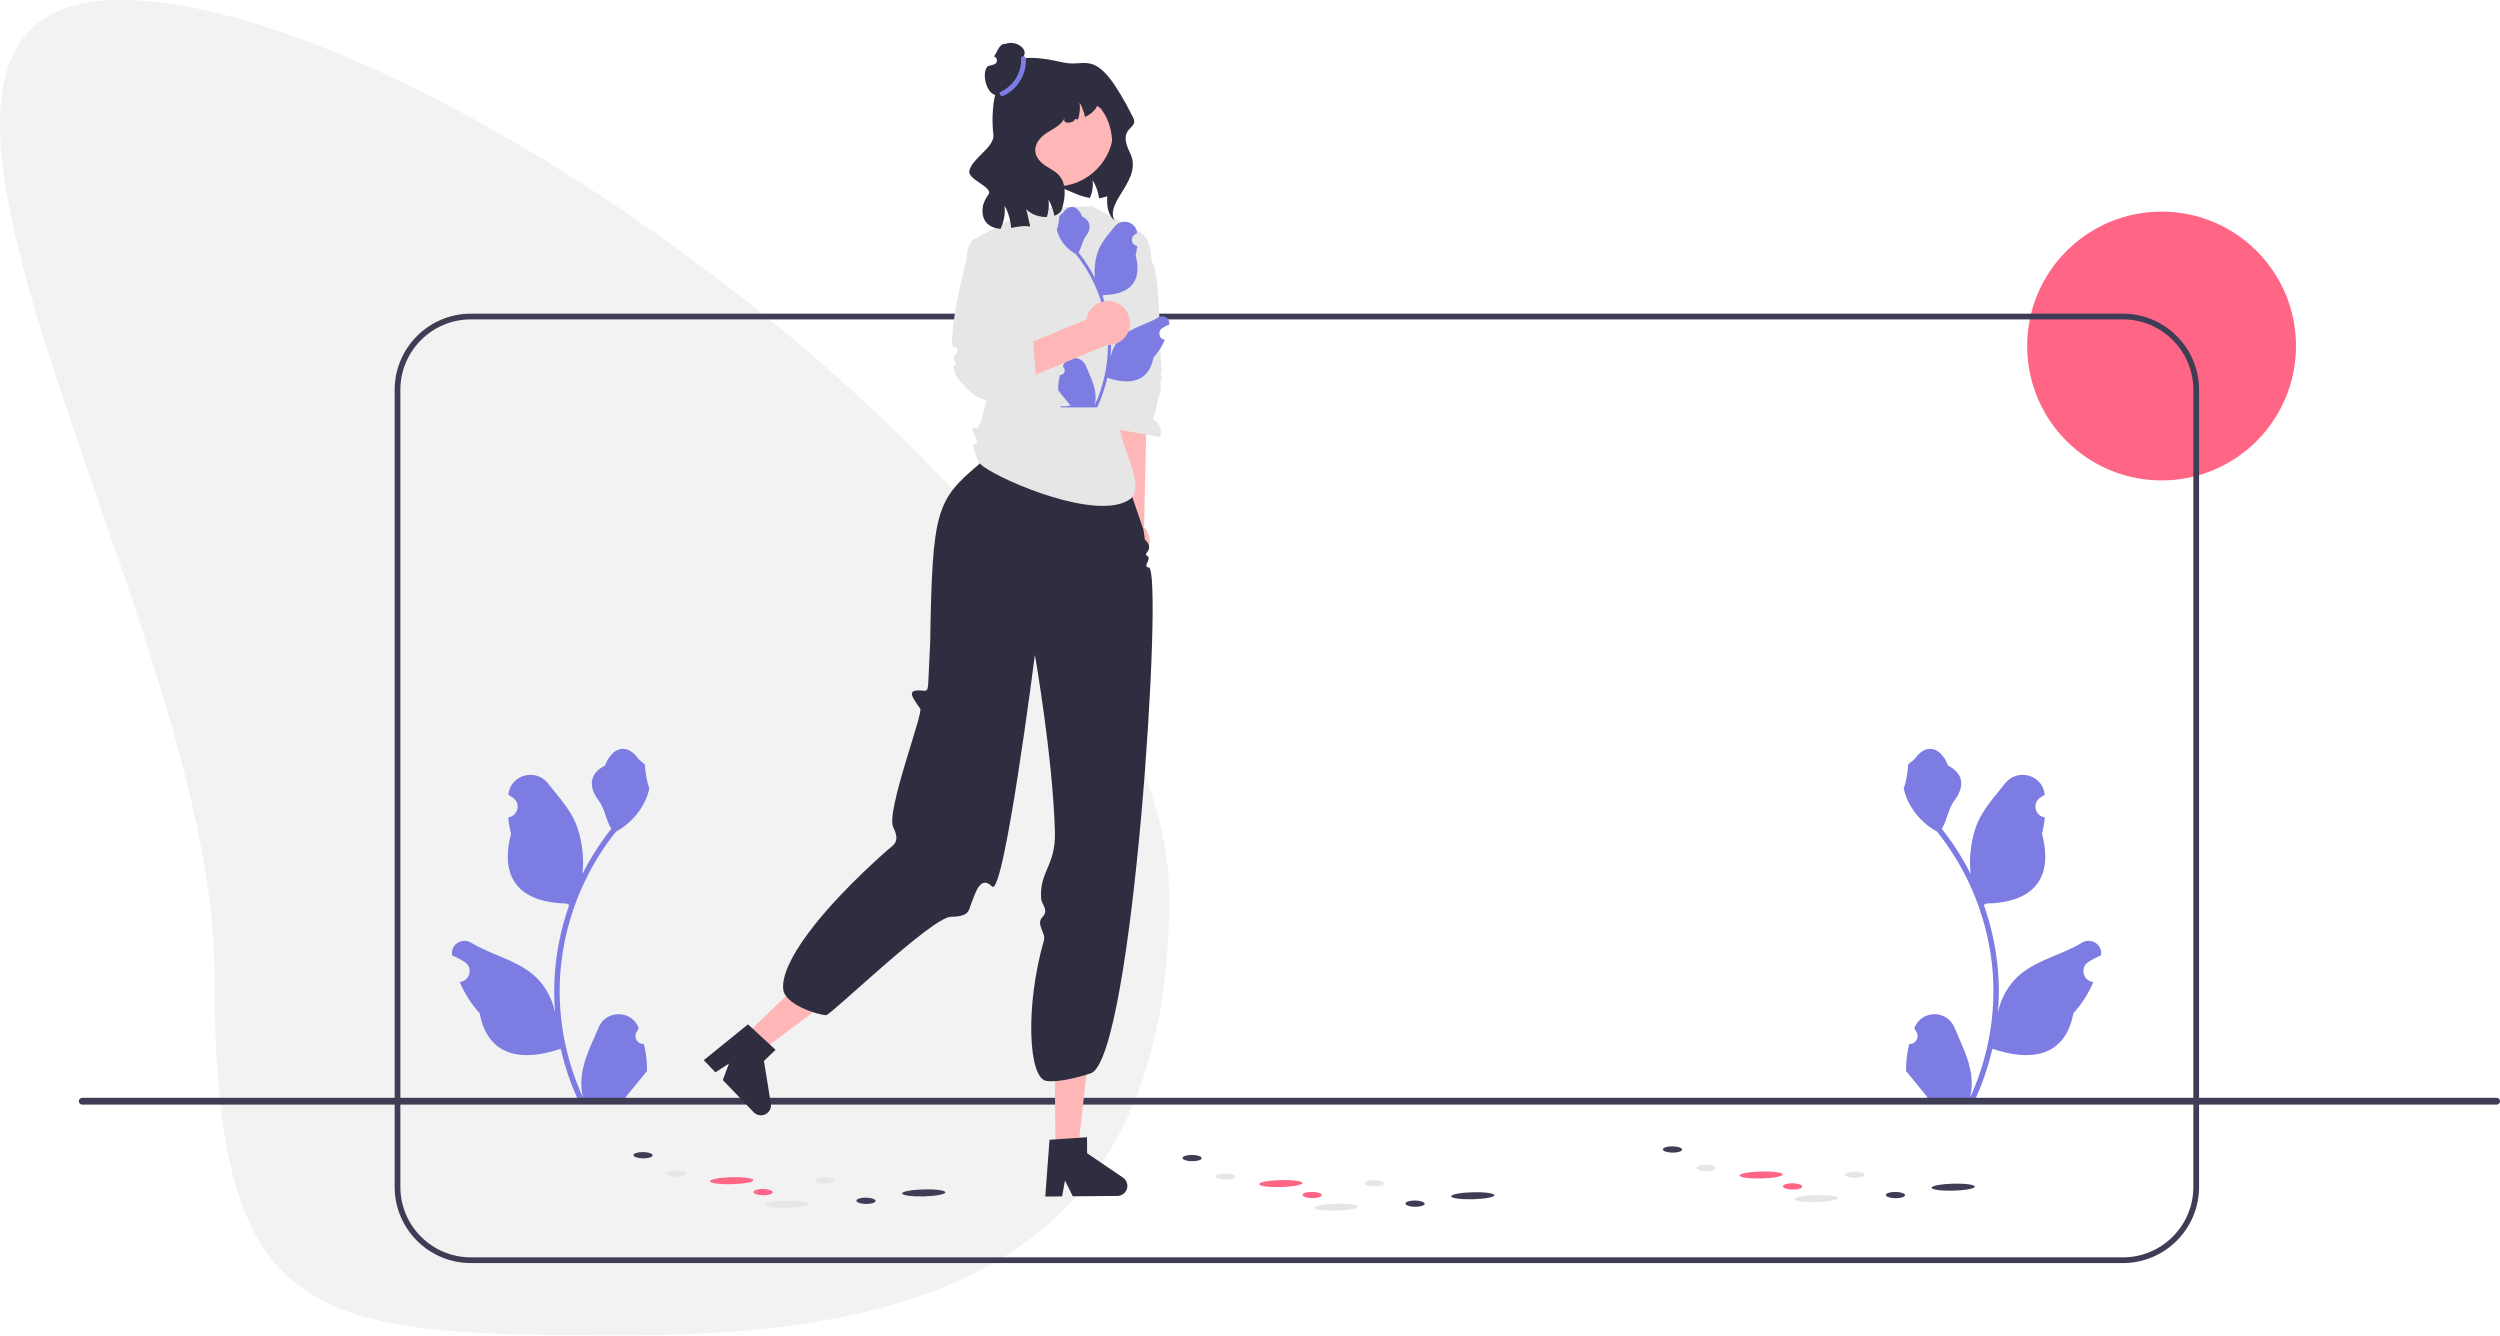
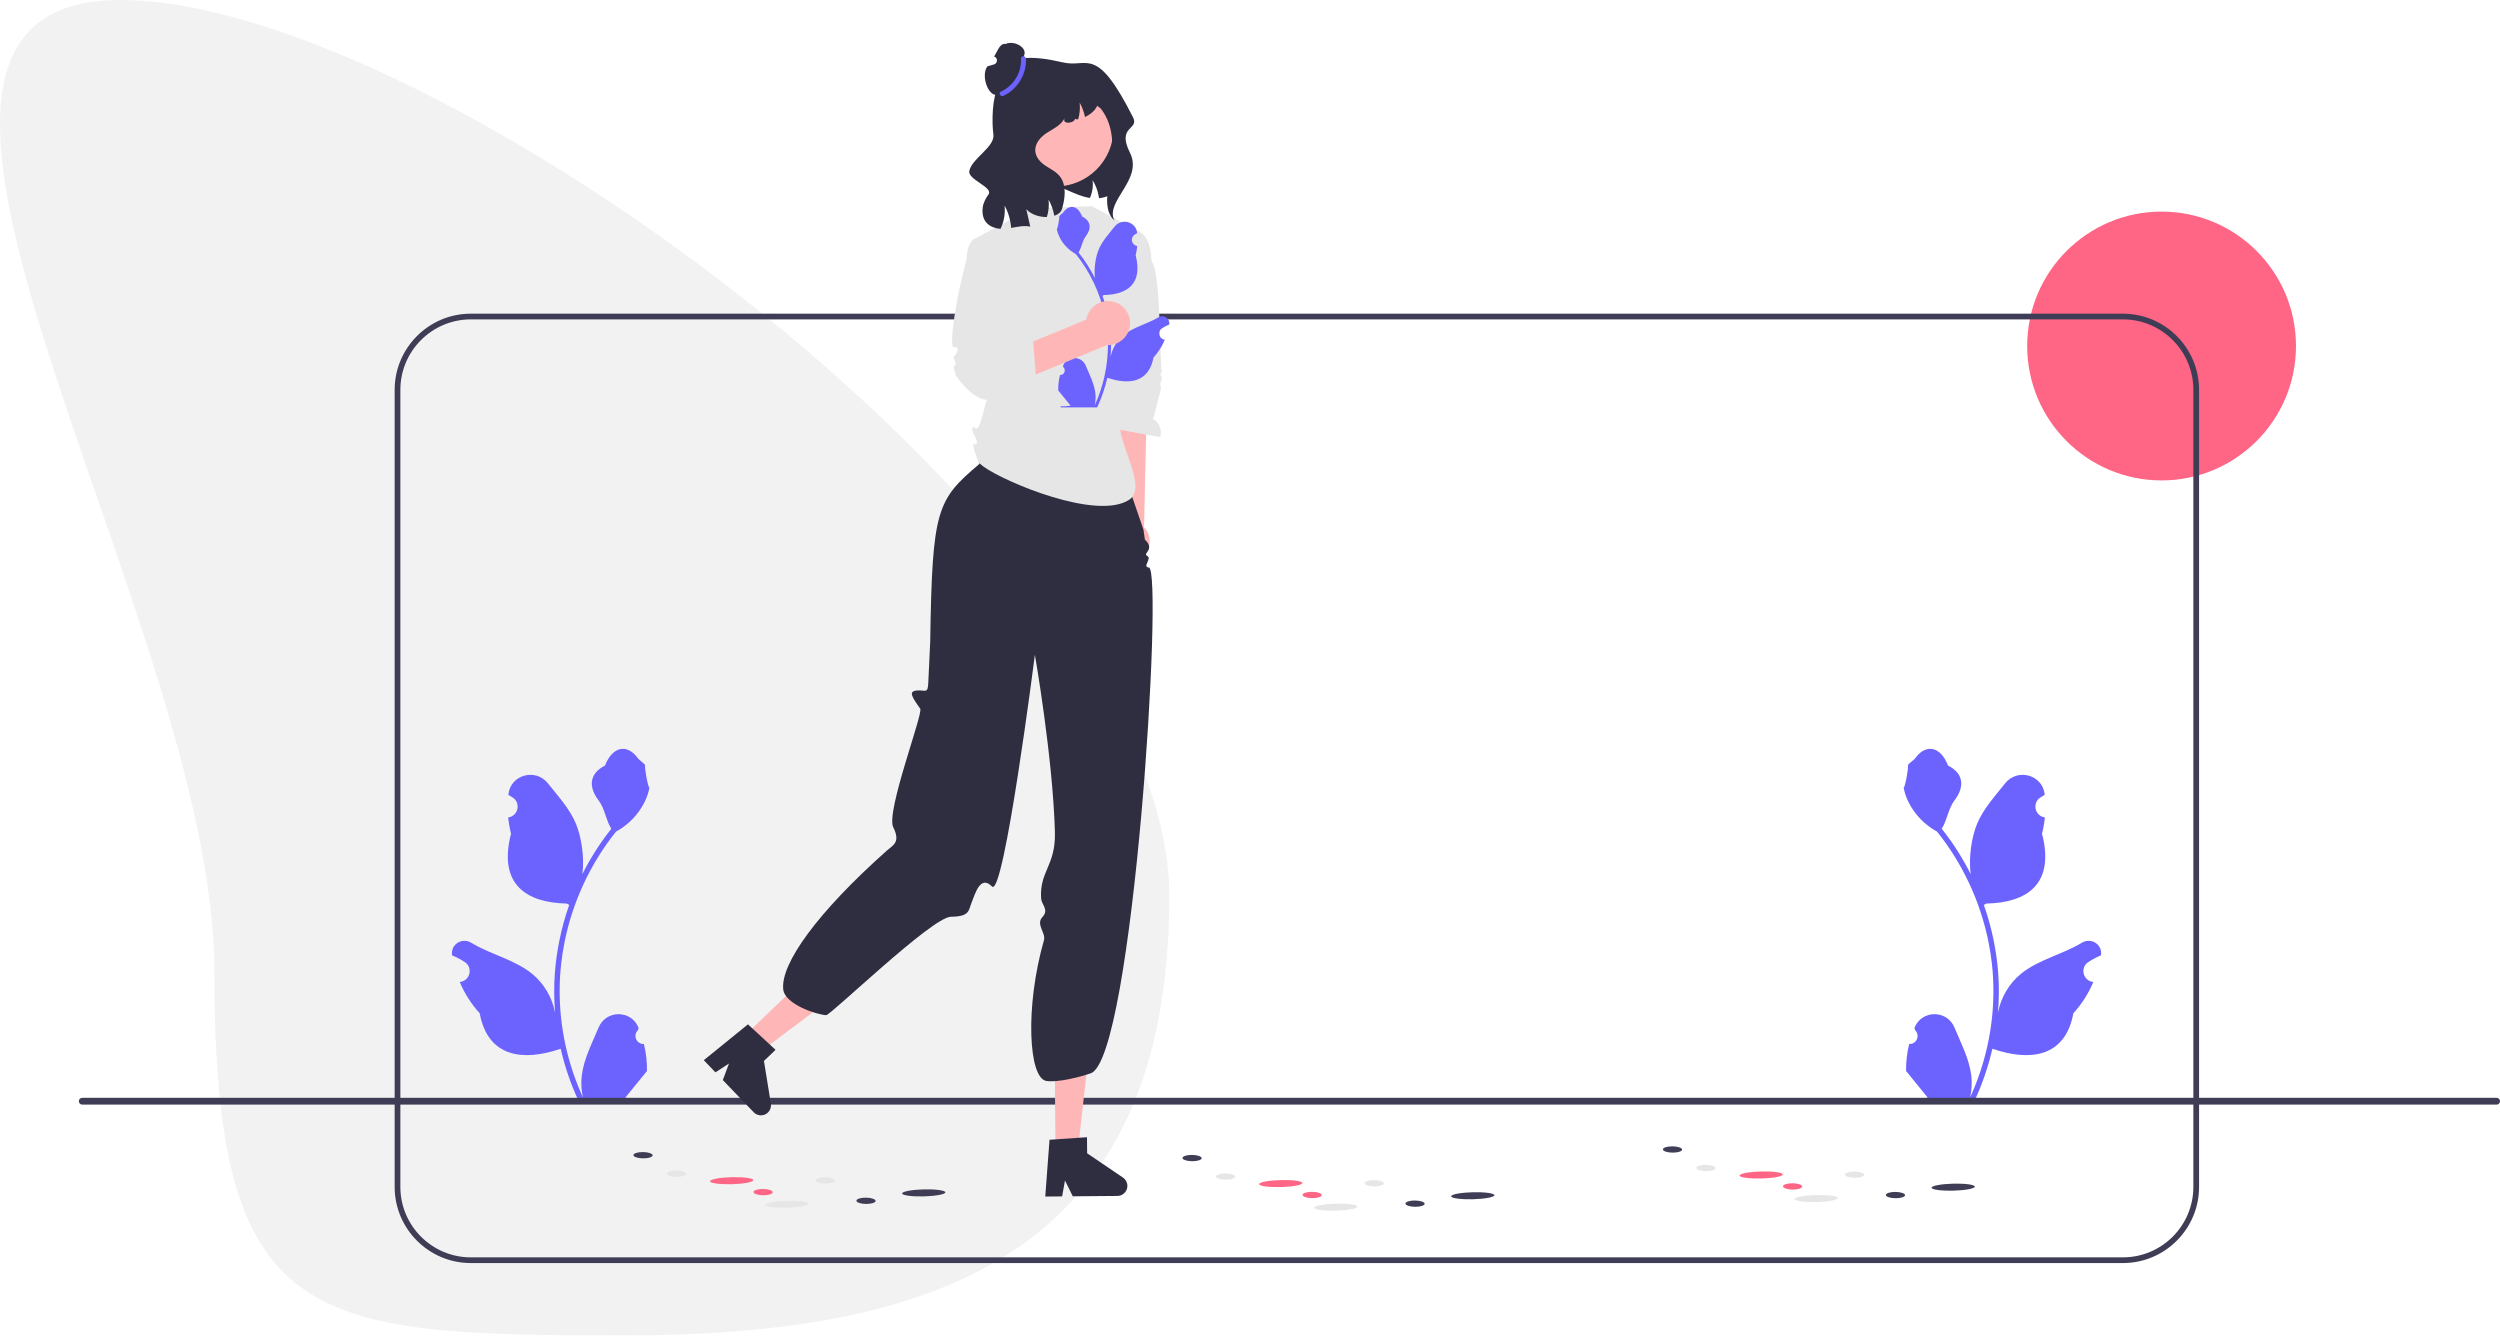
<svg xmlns="http://www.w3.org/2000/svg" width="874.242" height="466.986" viewBox="0 0 874.242 466.986">
  <circle cx="755.899" cy="121" r="47" fill="#ff6584" />
  <path d="M408.899,313.411c0,124.169-79.503,153.576-190.578,153.576s-143.355-2.929-143.355-127.097S-68.997,0,42.078,0,408.899,189.242,408.899,313.411Z" fill="#f2f2f2" />
  <path d="M742.372,441.69H164.647c-14.688,0-26.638-11.95-26.638-26.638V136.328c0-14.688,11.95-26.638,26.638-26.638H742.372c14.688,0,26.638,11.95,26.638,26.638V415.053c0,14.688-11.95,26.638-26.638,26.638ZM164.647,111.69c-13.585,0-24.638,11.052-24.638,24.638V415.053c0,13.585,11.052,24.638,24.638,24.638H742.372c13.585,0,24.638-11.052,24.638-24.638V136.328c0-13.585-11.052-24.638-24.638-24.638H164.647Z" fill="#3f3d56" />
  <g>
    <ellipse cx="275.148" cy="421.136" rx="7.557" ry="1.226" transform="translate(-10.70473 7.19136) rotate(-1.46885)" fill="#e6e6e6" />
    <ellipse cx="323.03" cy="417.148" rx="7.557" ry="1.226" transform="translate(-10.58678 8.41743) rotate(-1.46885)" fill="#3f3d56" />
    <ellipse cx="255.874" cy="412.89" rx="7.557" ry="1.226" transform="translate(-10.4997 6.6946) rotate(-1.46885)" fill="#ff6584" />
    <ellipse cx="236.579" cy="410.443" rx="1.102" ry="3.357" transform="translate(-176.5155 642.3609) rotate(-89.35138)" fill="#e6e6e6" />
    <ellipse cx="224.867" cy="403.974" rx="1.102" ry="3.357" transform="translate(-181.6266 624.2526) rotate(-89.35138)" fill="#3f3d56" />
    <ellipse cx="288.568" cy="412.79" rx="1.102" ry="3.357" transform="translate(-127.4626 696.6662) rotate(-89.35138)" fill="#e6e6e6" />
    <ellipse cx="266.859" cy="416.885" rx="1.102" ry="3.357" transform="translate(-153.0194 679.0076) rotate(-89.35138)" fill="#ff6584" />
    <ellipse cx="302.839" cy="419.914" rx="1.102" ry="3.357" transform="translate(-120.4768 717.9798) rotate(-89.35138)" fill="#3f3d56" />
  </g>
  <g>
    <ellipse cx="635.148" cy="419.136" rx="7.557" ry="1.226" transform="translate(-10.53517 16.41873) rotate(-1.46885)" fill="#e6e6e6" />
    <ellipse cx="683.03" cy="415.148" rx="7.557" ry="1.226" transform="translate(-10.41722 17.6448) rotate(-1.46885)" fill="#3f3d56" />
    <ellipse cx="615.874" cy="410.89" rx="7.557" ry="1.226" transform="translate(-10.33014 15.92197) rotate(-1.46885)" fill="#ff6584" />
    <ellipse cx="596.579" cy="408.443" rx="1.102" ry="3.357" transform="translate(181.4091 1000.361) rotate(-89.35138)" fill="#e6e6e6" />
    <ellipse cx="584.867" cy="401.974" rx="1.102" ry="3.357" transform="translate(176.2979 982.2521) rotate(-89.35138)" fill="#3f3d56" />
    <ellipse cx="648.568" cy="410.79" rx="1.102" ry="3.357" transform="translate(230.4619 1054.666) rotate(-89.35138)" fill="#e6e6e6" />
    <ellipse cx="626.859" cy="414.885" rx="1.102" ry="3.357" transform="translate(204.9051 1037.007) rotate(-89.35138)" fill="#ff6584" />
    <ellipse cx="662.839" cy="417.914" rx="1.102" ry="3.357" transform="translate(237.4477 1075.979) rotate(-89.35138)" fill="#3f3d56" />
  </g>
  <g>
    <ellipse cx="467.148" cy="422.136" rx="7.557" ry="1.226" transform="translate(-10.66728 12.11331) rotate(-1.46885)" fill="#e6e6e6" />
    <ellipse cx="515.03" cy="418.148" rx="7.557" ry="1.226" transform="translate(-10.54932 13.33937) rotate(-1.46885)" fill="#3f3d56" />
    <ellipse cx="447.874" cy="413.89" rx="7.557" ry="1.226" transform="translate(-10.46224 11.61655) rotate(-1.46885)" fill="#ff6584" />
    <ellipse cx="428.579" cy="411.443" rx="1.102" ry="3.357" transform="translate(12.31105 835.3373) rotate(-89.35138)" fill="#e6e6e6" />
    <ellipse cx="416.867" cy="404.974" rx="1.102" ry="3.357" transform="translate(7.19995 817.2289) rotate(-89.35138)" fill="#3f3d56" />
    <ellipse cx="480.568" cy="413.79" rx="1.102" ry="3.357" transform="translate(61.36394 889.6425) rotate(-89.35138)" fill="#e6e6e6" />
    <ellipse cx="458.859" cy="417.885" rx="1.102" ry="3.357" transform="translate(35.80716 871.9839) rotate(-89.35138)" fill="#ff6584" />
    <ellipse cx="494.839" cy="420.914" rx="1.102" ry="3.357" transform="translate(68.34972 910.9562) rotate(-89.35138)" fill="#3f3d56" />
  </g>
-   <path d="M225.16,365.068c-2.556,.16-3.968-3.015-2.035-4.866l.192-.765c-.025-.061-.051-.122-.076-.184-2.585-6.163-11.344-6.12-13.907,.052-2.275,5.478-5.17,10.966-5.883,16.758-.32,2.557-.176,5.162,.392,7.671-5.33-11.642-8.134-24.354-8.134-37.139,0-3.212,.176-6.424,.535-9.628,.296-2.621,.703-5.226,1.231-7.807,2.852-13.951,9.029-27.239,17.938-38.337,4.283-2.341,7.854-6.001,10.012-10.387,.775-1.582,1.382-3.284,1.67-5.018-.487,.064-1.838-7.359-1.47-7.815-.679-1.031-1.895-1.543-2.637-2.549-3.689-5.002-8.773-4.129-11.426,2.669-5.669,2.861-5.724,7.606-2.245,12.169,2.213,2.903,2.517,6.832,4.459,9.94-.2,.256-.408,.503-.607,.759-3.663,4.698-6.831,9.748-9.502,15.054,.755-5.896-.36-13-2.259-17.579-2.163-5.217-6.216-9.611-9.786-14.122-4.288-5.418-13.08-3.053-13.836,3.814-.007,.067-.014,.133-.021,.199,.53,.299,1.05,.617,1.557,.952,2.894,1.914,1.894,6.401-1.535,6.93l-.078,.012c.192,1.91,.519,3.803,.999,5.665-4.579,17.71,5.307,24.16,19.424,24.45,.312,.16,.615,.32,.927,.471-1.43,4.027-2.573,8.158-3.42,12.345-.759,3.699-1.286,7.439-1.582,11.194-.368,4.738-.336,9.5,.064,14.231l-.024-.168c-1.015-5.21-3.843-10.076-7.95-13.448-6.118-5.026-14.762-6.877-21.363-10.916-3.177-1.945-7.249,.568-6.694,4.252,.009,.059,.018,.118,.027,.176,.983,.399,1.942,.863,2.868,1.382,.53,.299,1.05,.617,1.557,.952,2.894,1.914,1.894,6.401-1.535,6.93l-.078,.012c-.056,.008-.104,.016-.16,.024,1.686,4.003,4.035,7.719,6.975,10.923,2.863,15.46,15.162,16.927,28.318,12.425h.008c1.438,6.264,3.54,12.385,6.24,18.218h22.293c.08-.248,.152-.503,.224-.751-2.062,.128-4.139,.008-6.169-.367,1.654-2.03,3.308-4.075,4.962-6.105,.04-.04,.072-.08,.104-.12,.839-1.039,1.686-2.069,2.525-3.108l0-.001c.053-3.189-.33-6.367-1.087-9.451l-.001-0Z" fill="#7c7ce2" />
-   <path d="M667.638,365.068c2.556,.16,3.968-3.015,2.035-4.866l-.192-.765c.025-.061,.051-.122,.076-.184,2.585-6.163,11.344-6.12,13.907,.052,2.275,5.478,5.17,10.966,5.883,16.758,.32,2.557,.176,5.162-.392,7.671,5.33-11.642,8.134-24.354,8.134-37.139,0-3.212-.176-6.424-.535-9.628-.296-2.621-.703-5.226-1.231-7.807-2.852-13.951-9.029-27.239-17.938-38.337-4.283-2.341-7.854-6.001-10.012-10.387-.775-1.582-1.382-3.284-1.67-5.018,.487,.064,1.838-7.359,1.47-7.815,.679-1.031,1.895-1.543,2.637-2.549,3.689-5.002,8.773-4.129,11.426,2.669,5.669,2.861,5.724,7.606,2.245,12.169-2.213,2.903-2.517,6.832-4.459,9.94,.2,.256,.408,.503,.607,.759,3.663,4.698,6.831,9.748,9.502,15.054-.755-5.896,.36-13,2.259-17.579,2.163-5.217,6.216-9.611,9.786-14.122,4.288-5.418,13.08-3.053,13.836,3.814,.007,.067,.014,.133,.021,.199-.53,.299-1.05,.617-1.557,.952-2.894,1.914-1.894,6.401,1.535,6.93l.078,.012c-.192,1.91-.519,3.803-.999,5.665,4.579,17.71-5.307,24.16-19.424,24.45-.312,.16-.615,.32-.927,.471,1.43,4.027,2.573,8.158,3.42,12.345,.759,3.699,1.286,7.439,1.582,11.194,.368,4.738,.336,9.5-.064,14.231l.024-.168c1.015-5.21,3.843-10.076,7.95-13.448,6.118-5.026,14.762-6.877,21.363-10.916,3.177-1.945,7.249,.568,6.694,4.252-.009,.059-.018,.118-.027,.176-.983,.399-1.942,.863-2.868,1.382-.53,.299-1.05,.617-1.557,.952-2.894,1.914-1.894,6.401,1.535,6.93l.078,.012c.056,.008,.104,.016,.16,.024-1.686,4.003-4.035,7.719-6.975,10.923-2.863,15.46-15.162,16.927-28.318,12.425h-.008c-1.438,6.264-3.54,12.385-6.24,18.218h-22.293c-.08-.248-.152-.503-.224-.751,2.062,.128,4.139,.008,6.169-.367-1.654-2.03-3.308-4.075-4.962-6.105-.04-.04-.072-.08-.104-.12-.839-1.039-1.686-2.069-2.525-3.108l-0-.001c-.053-3.189,.33-6.367,1.087-9.451l.001-0Z" fill="#7c7ce2" />
+   <path d="M225.16,365.068c-2.556,.16-3.968-3.015-2.035-4.866l.192-.765c-.025-.061-.051-.122-.076-.184-2.585-6.163-11.344-6.12-13.907,.052-2.275,5.478-5.17,10.966-5.883,16.758-.32,2.557-.176,5.162,.392,7.671-5.33-11.642-8.134-24.354-8.134-37.139,0-3.212,.176-6.424,.535-9.628,.296-2.621,.703-5.226,1.231-7.807,2.852-13.951,9.029-27.239,17.938-38.337,4.283-2.341,7.854-6.001,10.012-10.387,.775-1.582,1.382-3.284,1.67-5.018-.487,.064-1.838-7.359-1.47-7.815-.679-1.031-1.895-1.543-2.637-2.549-3.689-5.002-8.773-4.129-11.426,2.669-5.669,2.861-5.724,7.606-2.245,12.169,2.213,2.903,2.517,6.832,4.459,9.94-.2,.256-.408,.503-.607,.759-3.663,4.698-6.831,9.748-9.502,15.054,.755-5.896-.36-13-2.259-17.579-2.163-5.217-6.216-9.611-9.786-14.122-4.288-5.418-13.08-3.053-13.836,3.814-.007,.067-.014,.133-.021,.199,.53,.299,1.05,.617,1.557,.952,2.894,1.914,1.894,6.401-1.535,6.93l-.078,.012c.192,1.91,.519,3.803,.999,5.665-4.579,17.71,5.307,24.16,19.424,24.45,.312,.16,.615,.32,.927,.471-1.43,4.027-2.573,8.158-3.42,12.345-.759,3.699-1.286,7.439-1.582,11.194-.368,4.738-.336,9.5,.064,14.231l-.024-.168c-1.015-5.21-3.843-10.076-7.95-13.448-6.118-5.026-14.762-6.877-21.363-10.916-3.177-1.945-7.249,.568-6.694,4.252,.009,.059,.018,.118,.027,.176,.983,.399,1.942,.863,2.868,1.382,.53,.299,1.05,.617,1.557,.952,2.894,1.914,1.894,6.401-1.535,6.93l-.078,.012c-.056,.008-.104,.016-.16,.024,1.686,4.003,4.035,7.719,6.975,10.923,2.863,15.46,15.162,16.927,28.318,12.425h.008c1.438,6.264,3.54,12.385,6.24,18.218h22.293c.08-.248,.152-.503,.224-.751-2.062,.128-4.139,.008-6.169-.367,1.654-2.03,3.308-4.075,4.962-6.105,.04-.04,.072-.08,.104-.12,.839-1.039,1.686-2.069,2.525-3.108l0-.001c.053-3.189-.33-6.367-1.087-9.451l-.001-0Z" fill="#6c63ff" />
+   <path d="M667.638,365.068c2.556,.16,3.968-3.015,2.035-4.866l-.192-.765c.025-.061,.051-.122,.076-.184,2.585-6.163,11.344-6.12,13.907,.052,2.275,5.478,5.17,10.966,5.883,16.758,.32,2.557,.176,5.162-.392,7.671,5.33-11.642,8.134-24.354,8.134-37.139,0-3.212-.176-6.424-.535-9.628-.296-2.621-.703-5.226-1.231-7.807-2.852-13.951-9.029-27.239-17.938-38.337-4.283-2.341-7.854-6.001-10.012-10.387-.775-1.582-1.382-3.284-1.67-5.018,.487,.064,1.838-7.359,1.47-7.815,.679-1.031,1.895-1.543,2.637-2.549,3.689-5.002,8.773-4.129,11.426,2.669,5.669,2.861,5.724,7.606,2.245,12.169-2.213,2.903-2.517,6.832-4.459,9.94,.2,.256,.408,.503,.607,.759,3.663,4.698,6.831,9.748,9.502,15.054-.755-5.896,.36-13,2.259-17.579,2.163-5.217,6.216-9.611,9.786-14.122,4.288-5.418,13.08-3.053,13.836,3.814,.007,.067,.014,.133,.021,.199-.53,.299-1.05,.617-1.557,.952-2.894,1.914-1.894,6.401,1.535,6.93l.078,.012c-.192,1.91-.519,3.803-.999,5.665,4.579,17.71-5.307,24.16-19.424,24.45-.312,.16-.615,.32-.927,.471,1.43,4.027,2.573,8.158,3.42,12.345,.759,3.699,1.286,7.439,1.582,11.194,.368,4.738,.336,9.5-.064,14.231l.024-.168c1.015-5.21,3.843-10.076,7.95-13.448,6.118-5.026,14.762-6.877,21.363-10.916,3.177-1.945,7.249,.568,6.694,4.252-.009,.059-.018,.118-.027,.176-.983,.399-1.942,.863-2.868,1.382-.53,.299-1.05,.617-1.557,.952-2.894,1.914-1.894,6.401,1.535,6.93l.078,.012c.056,.008,.104,.016,.16,.024-1.686,4.003-4.035,7.719-6.975,10.923-2.863,15.46-15.162,16.927-28.318,12.425h-.008c-1.438,6.264-3.54,12.385-6.24,18.218h-22.293c-.08-.248-.152-.503-.224-.751,2.062,.128,4.139,.008,6.169-.367-1.654-2.03-3.308-4.075-4.962-6.105-.04-.04-.072-.08-.104-.12-.839-1.039-1.686-2.069-2.525-3.108l-0-.001c-.053-3.189,.33-6.367,1.087-9.451l.001-0Z" fill="#6c63ff" />
  <path d="M27.572,385.092c0,.66,.53,1.19,1.19,1.19H873.052c.66,0,1.19-.53,1.19-1.19,0-.66-.53-1.19-1.19-1.19H28.762c-.66,0-1.19,.53-1.19,1.19Z" fill="#3f3d56" />
  <g>
    <g>
      <path d="M398.809,195.292c3.329-2.225,4.225-6.728,2-10.057-.224-.335-.476-.639-.743-.924l1.481-65.858-13.013,2.024,.918,63.878c-2.219,2.405-2.599,6.096-.7,8.937,2.225,3.329,6.728,4.225,10.057,2Z" fill="#ffb6b6" />
      <path d="M399.377,84.316s-.863,.652,3.563,7.397c3.104,4.729,2.671,38.157,3.315,37.722s-.956,1.814-.156,2.189-.683,2.239-.301,3.204c.466,1.177-.113,2.474-.479,3.655-1.056,3.41-1.284,6.339-2.202,7.958,2.191,1.257,3.346,3.874,2.64,6.421l-18.341-3.316c-2.236-3.582-1.913-7.342-.389-7.997l-.454-11.657-5.224-38.308,15.309-6.835,2.718-.435Z" fill="#e6e6e6" />
    </g>
    <g>
      <polygon points="369.1 402.189 376.949 402.123 380.424 371.141 368.839 371.239 369.1 402.189" fill="#ffb6b6" />
      <path d="M365.53,418.428l5.892-.051,.051-.307,.948-5.261,2.596,5.261,.137,.273,15.602-.128c.342,0,.666-.051,.974-.145,1.46-.436,2.528-1.802,2.511-3.399-.009-1.144-.589-2.22-1.537-2.869l-12.537-8.506-.051-5.611-2.69,.179-8.361,.572-2.05,.137-1.46,19.497-.026,.359Z" fill="#2f2e41" />
    </g>
    <g>
      <polygon points="260.369 362.202 265.802 367.866 290.725 349.137 282.705 340.776 260.369 362.202" fill="#ffb6b6" />
      <path d="M246.112,370.744l4.074,4.252,4.74-3.089-2.157,5.788,10.322,10.761,.482,.503c.249,.256,.522,.467,.821,.633,.47,.262,.988,.403,1.51,.43,.934,.061,1.896-.264,2.631-.969,.834-.796,1.222-1.949,1.035-3.089l-2.418-14.952,4.053-3.891-1.972-1.831-.007-.004-6.151-5.683-1.509-1.397-15.454,12.537Z" fill="#2f2e41" />
    </g>
    <path d="M384.888,141.677l14.979,43.531,.495,3.483c3.774,3.584-.967,4.764,.811,5.709s-1.851,3.809,.578,4.068c5.179,.551-5.484,171.704-20.308,176.855-3.703,1.286-11.469,3.309-15.543,2.676-6.189-.961-7.533-25.71-.83-49.226,.732-2.568-2.936-5.486-.541-8.077,2.396-2.591-.295-4.296-.446-6.447-.667-9.534,5.138-11.467,4.816-23.251-.715-26.169-7-62-7-62,0,0-10.877,85.222-15,81-4.123-4.222-5.94,2.712-7.2,5.818-1.053,2.596-.56,4.694-7.163,4.772s-42.064,34.47-43.637,34.41c-3.117-.119-14.413-3.721-15-9-1-9,12-27,36.232-48.554,2.141-1.905,4.892-2.828,2.234-8.164-2.658-5.336,10.568-39.859,9.433-41.456-3.012-4.238-4.16-6.08-1.189-6.358,2.971-.278,3.849,1.352,4.009-2.759,.16-4.111,.673-14.249,.673-14.249,.711-46.588,2.297-49.589,17.221-62.245l1.285-13.162,41.09-7.377Z" fill="#2f2e41" />
    <path d="M396.111,139.938c.442,.063,2.142,.398-.111,.93-2.247,.532-.147,1.232-.147,1.232-.735,.489-1.477,.994-2.219,1.504-7.755,5.347,9.231,25.945,1.238,31.166-11.247,7.335-43.186-6.05-50.856-11.537-.406-.287-.798-.602-1.183-.945v-.007c-.217-.189-.434-.392-.651-.609,0,0-2.782-7.272-1.533-6.472s1.234-1.063,.241-2.632-1.408-4.096,.3-2.832,3.446-10.302,4.592-11.675c.77-.917,1.035-1.456,1.035-1.757,0-.665-1.309-.182-1.309-.182,0,0-1.75-.364-.203-1.393,1.554-1.029-2.526-17.7-2.526-17.7l-2.016-14.172c-2.212-6.6-4.501-15.097-.483-19.072l20.577-10.974,20.996-.7,16.517,8.874c6.403,3.262,4.472,18.183,1.862,24.887,0,0-3.534,33.399-3.955,32.712-.426-.686-.601,1.288-.168,1.351Z" fill="#e6e6e6" />
    <path d="M391.236,43.514c-.199,2.391-.389,4.781-.579,7.172-.226,2.789-.453,5.605-1.168,8.313-.19,.743-.435,1.503-.951,2.074-.851,.969,.724,6.637-.444,7.181-1.286,.607-2.545,.933-3.767,1.059-.054-.398-.127-.797-.208-1.186-.009-.045-.018-.082-.027-.127-.371-1.757-1.05-3.459-2.019-4.98,.235,1.802,.018,3.649-.589,5.361-.1,.281-.217,.561-.344,.842-5.134-.761-9.58-4.229-13.085-4.193-2.128-7.136-3.631-14.461-4.482-21.85-.226-1.974-.353-4.165,.86-5.732,1.078-1.394,2.916-1.902,4.636-2.273,5.614-1.213,11.373-1.766,17.114-1.639l-9.952-2.318c2.798-.018,5.641-.027,8.313,.788,2.671,.806,5.198,2.572,6.23,5.171,.788,1.983,.625,4.211,.462,6.339Z" fill="#2f2e41" />
    <circle cx="369.127" cy="44.943" r="20.266" fill="#ffb6b6" />
    <path d="M389.688,77.085c-7.643-6.796,5.388-26.207-4.79-39.162l-1.222-.915c-.706,1.696-2.526,3.095-4.238,3.917-.389-1.779-1.023-3.496-1.893-5.048,.226,1.954,.036,3.958-.516,5.83-.57,.072-.978-.01-1.123-.267,.181,1.573-4.627,2.354-3.622-.093,.009-.031,.018-.051,.027-.072-1.241,2.498-3.794,3.66-6.013,5.048-2.219,1.378-4.473,3.681-4.256,6.539,.181,2.313,1.947,4.041,3.722,5.192,1.775,1.162,3.767,2.067,5.053,3.866,2.164,3.023,1.657,7.454,.561,11.135-.335,1.141-1.349,1.953-2.68,2.406-.371-1.995-1.05-3.928-2.019-5.655,.235,2.046,.018,4.143-.589,6.087-2.581,.051-5.469-.843-7.19-2.714l1.367,6.066c-2.2-.463-4.419,.062-6.656,.463-.054-.679-.154-1.367-.281-2.046-.362-2.046-1.05-4.03-2.046-5.799,.29,2.509-.1,5.079-1.059,7.372-.109,.267-.226,.535-.353,.792-3.441-.247-6.873-2.252-6.221-7.464,.217-1.727,1.069-3.228,2.028-4.585,1.775-2.488-7.271-5.151-6.719-8.153,.824-4.452,9.073-8.39,8.421-12.883-.579-4.071-.466-13.262,1.775-16.43,3.237-4.576-.354-14.043,22.656-8.667,8.56,2,11.527-6.397,24.431,19.245,2.212,4.396-5.832,2.885-1.105,12.309,4.727,9.424-8.811,16.892-5.451,23.688Z" fill="#2f2e41" />
    <g>
      <path d="M349.65,32.92c.046,.017,.085,.034,.131,.052,.085,.04,.176,.069,.267,.097,.575,.212,1.178,.35,1.804,.415,.256,.029,.524,.041,.791,.042,.342,.001,.683-.021,1.014-.066,.376-.045,.746-.123,1.105-.225,.171-.045,.342-.102,.507-.164,2.285-.809,4.078-2.66,4.807-4.982v-.006c.04-.108,.069-.228,.098-.341,.167-.626,.254-1.286,.256-1.964l0-.011c.002-.598-.065-1.179-.195-1.743-.231-1.009-.656-1.949-1.246-2.765-.567-.804-1.223-.939-.855-1.859,1.173-2.934-3.626-5.332-6.459-4.042-.102-.012-.205-.012-.307-.012-1.908-.005-2.615,2.812-3.752,4.398l.033,.011c1.319,.432,1.301,2.339-.019,2.769-.757,.247-1.523,.465-2.295,.654-2.549,3.011,.373,11.818,4.315,9.743Z" fill="#2f2e41" />
-       <path d="M358.767,20.497c.28,5.404-2.966,10.783-7.901,13.019-.994,.45-1.86-1.024-.859-1.477,4.43-2.007,7.304-6.683,7.051-11.546-.057-1.099,1.652-1.091,1.708,.004h0Z" fill="#7c7ce2" />
+       <path d="M358.767,20.497c.28,5.404-2.966,10.783-7.901,13.019-.994,.45-1.86-1.024-.859-1.477,4.43-2.007,7.304-6.683,7.051-11.546-.057-1.099,1.652-1.091,1.708,.004h0Z" fill="#6c63ff" />
    </g>
-     <path d="M370.668,131.14c1.456,.091,2.26-1.717,1.159-2.771l-.11-.436,.044-.105c1.472-3.51,6.461-3.486,7.921,.029,1.295,3.12,2.945,6.246,3.351,9.545,.182,1.456,.1,2.94-.223,4.369,3.036-6.631,4.633-13.871,4.633-21.153,0-1.83-.1-3.659-.305-5.484-.168-1.493-.4-2.976-.701-4.446-1.625-7.946-5.143-15.514-10.217-21.836-2.439-1.333-4.474-3.418-5.702-5.916-.441-.901-.787-1.87-.951-2.858,.278,.036,1.047-4.191,.837-4.451,.387-.587,1.079-.879,1.502-1.452,2.101-2.849,4.997-2.352,6.508,1.52,3.229,1.63,3.26,4.332,1.279,6.931-1.26,1.654-1.434,3.891-2.539,5.661,.114,.146,.232,.287,.346,.432,2.086,2.676,3.891,5.552,5.412,8.574-.43-3.358,.205-7.404,1.287-10.012,1.232-2.972,3.541-5.474,5.574-8.043,2.442-3.086,7.45-1.739,7.88,2.173l.012,.114c-.302,.17-.598,.351-.887,.542-1.648,1.09-1.079,3.646,.874,3.947l.044,.007c-.109,1.088-.296,2.166-.569,3.227,2.608,10.087-3.023,13.761-11.063,13.926-.177,.091-.35,.182-.528,.269,.815,2.294,1.465,4.647,1.948,7.031,.432,2.107,.733,4.237,.901,6.376,.209,2.699,.191,5.411-.036,8.105l.014-.096c.578-2.967,2.189-5.739,4.528-7.659,3.485-2.863,8.408-3.917,12.167-6.218,1.81-1.108,4.129,.324,3.813,2.422l-.015,.1c-.56,.228-1.106,.491-1.634,.787-.302,.17-.598,.351-.887,.542-1.648,1.09-1.079,3.646,.874,3.947l.044,.007c.032,.005,.059,.009,.091,.014-.96,2.28-2.298,4.396-3.973,6.221-1.631,8.806-8.636,9.641-16.129,7.077h-.005c-.819,3.568-2.016,7.054-3.554,10.376h-12.697c-.046-.141-.086-.287-.127-.428,1.174,.073,2.357,.005,3.513-.209-.942-1.156-1.884-2.321-2.826-3.477-.023-.023-.041-.046-.059-.068-.478-.592-.96-1.179-1.438-1.77l-0-.001c-.03-1.816,.188-3.626,.619-5.383l0-0Z" fill="#7c7ce2" />
+     <path d="M370.668,131.14c1.456,.091,2.26-1.717,1.159-2.771l-.11-.436,.044-.105c1.472-3.51,6.461-3.486,7.921,.029,1.295,3.12,2.945,6.246,3.351,9.545,.182,1.456,.1,2.94-.223,4.369,3.036-6.631,4.633-13.871,4.633-21.153,0-1.83-.1-3.659-.305-5.484-.168-1.493-.4-2.976-.701-4.446-1.625-7.946-5.143-15.514-10.217-21.836-2.439-1.333-4.474-3.418-5.702-5.916-.441-.901-.787-1.87-.951-2.858,.278,.036,1.047-4.191,.837-4.451,.387-.587,1.079-.879,1.502-1.452,2.101-2.849,4.997-2.352,6.508,1.52,3.229,1.63,3.26,4.332,1.279,6.931-1.26,1.654-1.434,3.891-2.539,5.661,.114,.146,.232,.287,.346,.432,2.086,2.676,3.891,5.552,5.412,8.574-.43-3.358,.205-7.404,1.287-10.012,1.232-2.972,3.541-5.474,5.574-8.043,2.442-3.086,7.45-1.739,7.88,2.173l.012,.114c-.302,.17-.598,.351-.887,.542-1.648,1.09-1.079,3.646,.874,3.947l.044,.007c-.109,1.088-.296,2.166-.569,3.227,2.608,10.087-3.023,13.761-11.063,13.926-.177,.091-.35,.182-.528,.269,.815,2.294,1.465,4.647,1.948,7.031,.432,2.107,.733,4.237,.901,6.376,.209,2.699,.191,5.411-.036,8.105l.014-.096c.578-2.967,2.189-5.739,4.528-7.659,3.485-2.863,8.408-3.917,12.167-6.218,1.81-1.108,4.129,.324,3.813,2.422l-.015,.1c-.56,.228-1.106,.491-1.634,.787-.302,.17-.598,.351-.887,.542-1.648,1.09-1.079,3.646,.874,3.947l.044,.007c.032,.005,.059,.009,.091,.014-.96,2.28-2.298,4.396-3.973,6.221-1.631,8.806-8.636,9.641-16.129,7.077h-.005c-.819,3.568-2.016,7.054-3.554,10.376h-12.697c-.046-.141-.086-.287-.127-.428,1.174,.073,2.357,.005,3.513-.209-.942-1.156-1.884-2.321-2.826-3.477-.023-.023-.041-.046-.059-.068-.478-.592-.96-1.179-1.438-1.77l-0-.001c-.03-1.816,.188-3.626,.619-5.383l0-0Z" fill="#6c63ff" />
    <g>
      <path d="M358.087,98.28s-15.318-16.278-16.097-8.399c-.507,5.128-5.596,31.849-2.678,41.006,1.453,4.561,6.5,6.895,10.921,5.06l36.687-15.233-4.828-9.895-29.058,12.025,5.053-24.564Z" fill="#ffb6b6" />
      <circle cx="387.482" cy="112.977" r="7.699" fill="#ffb6b6" />
    </g>
    <path d="M351.146,87.728l-10.864-3.941c-4.748,12.486-9.004,38.037-6.693,37.625s.919,2.616,.115,3.102,1.255,2.973,.225,3.23,.237,2.467,.39,3.702c0,0,5.599,8.399,11.198,8.399s11.077-3.268,11.077-3.268l6.073,.607-1.841-24.205-5.819,6.123,5.277-22.477-9.138-8.896Z" fill="#e6e6e6" />
  </g>
</svg>
